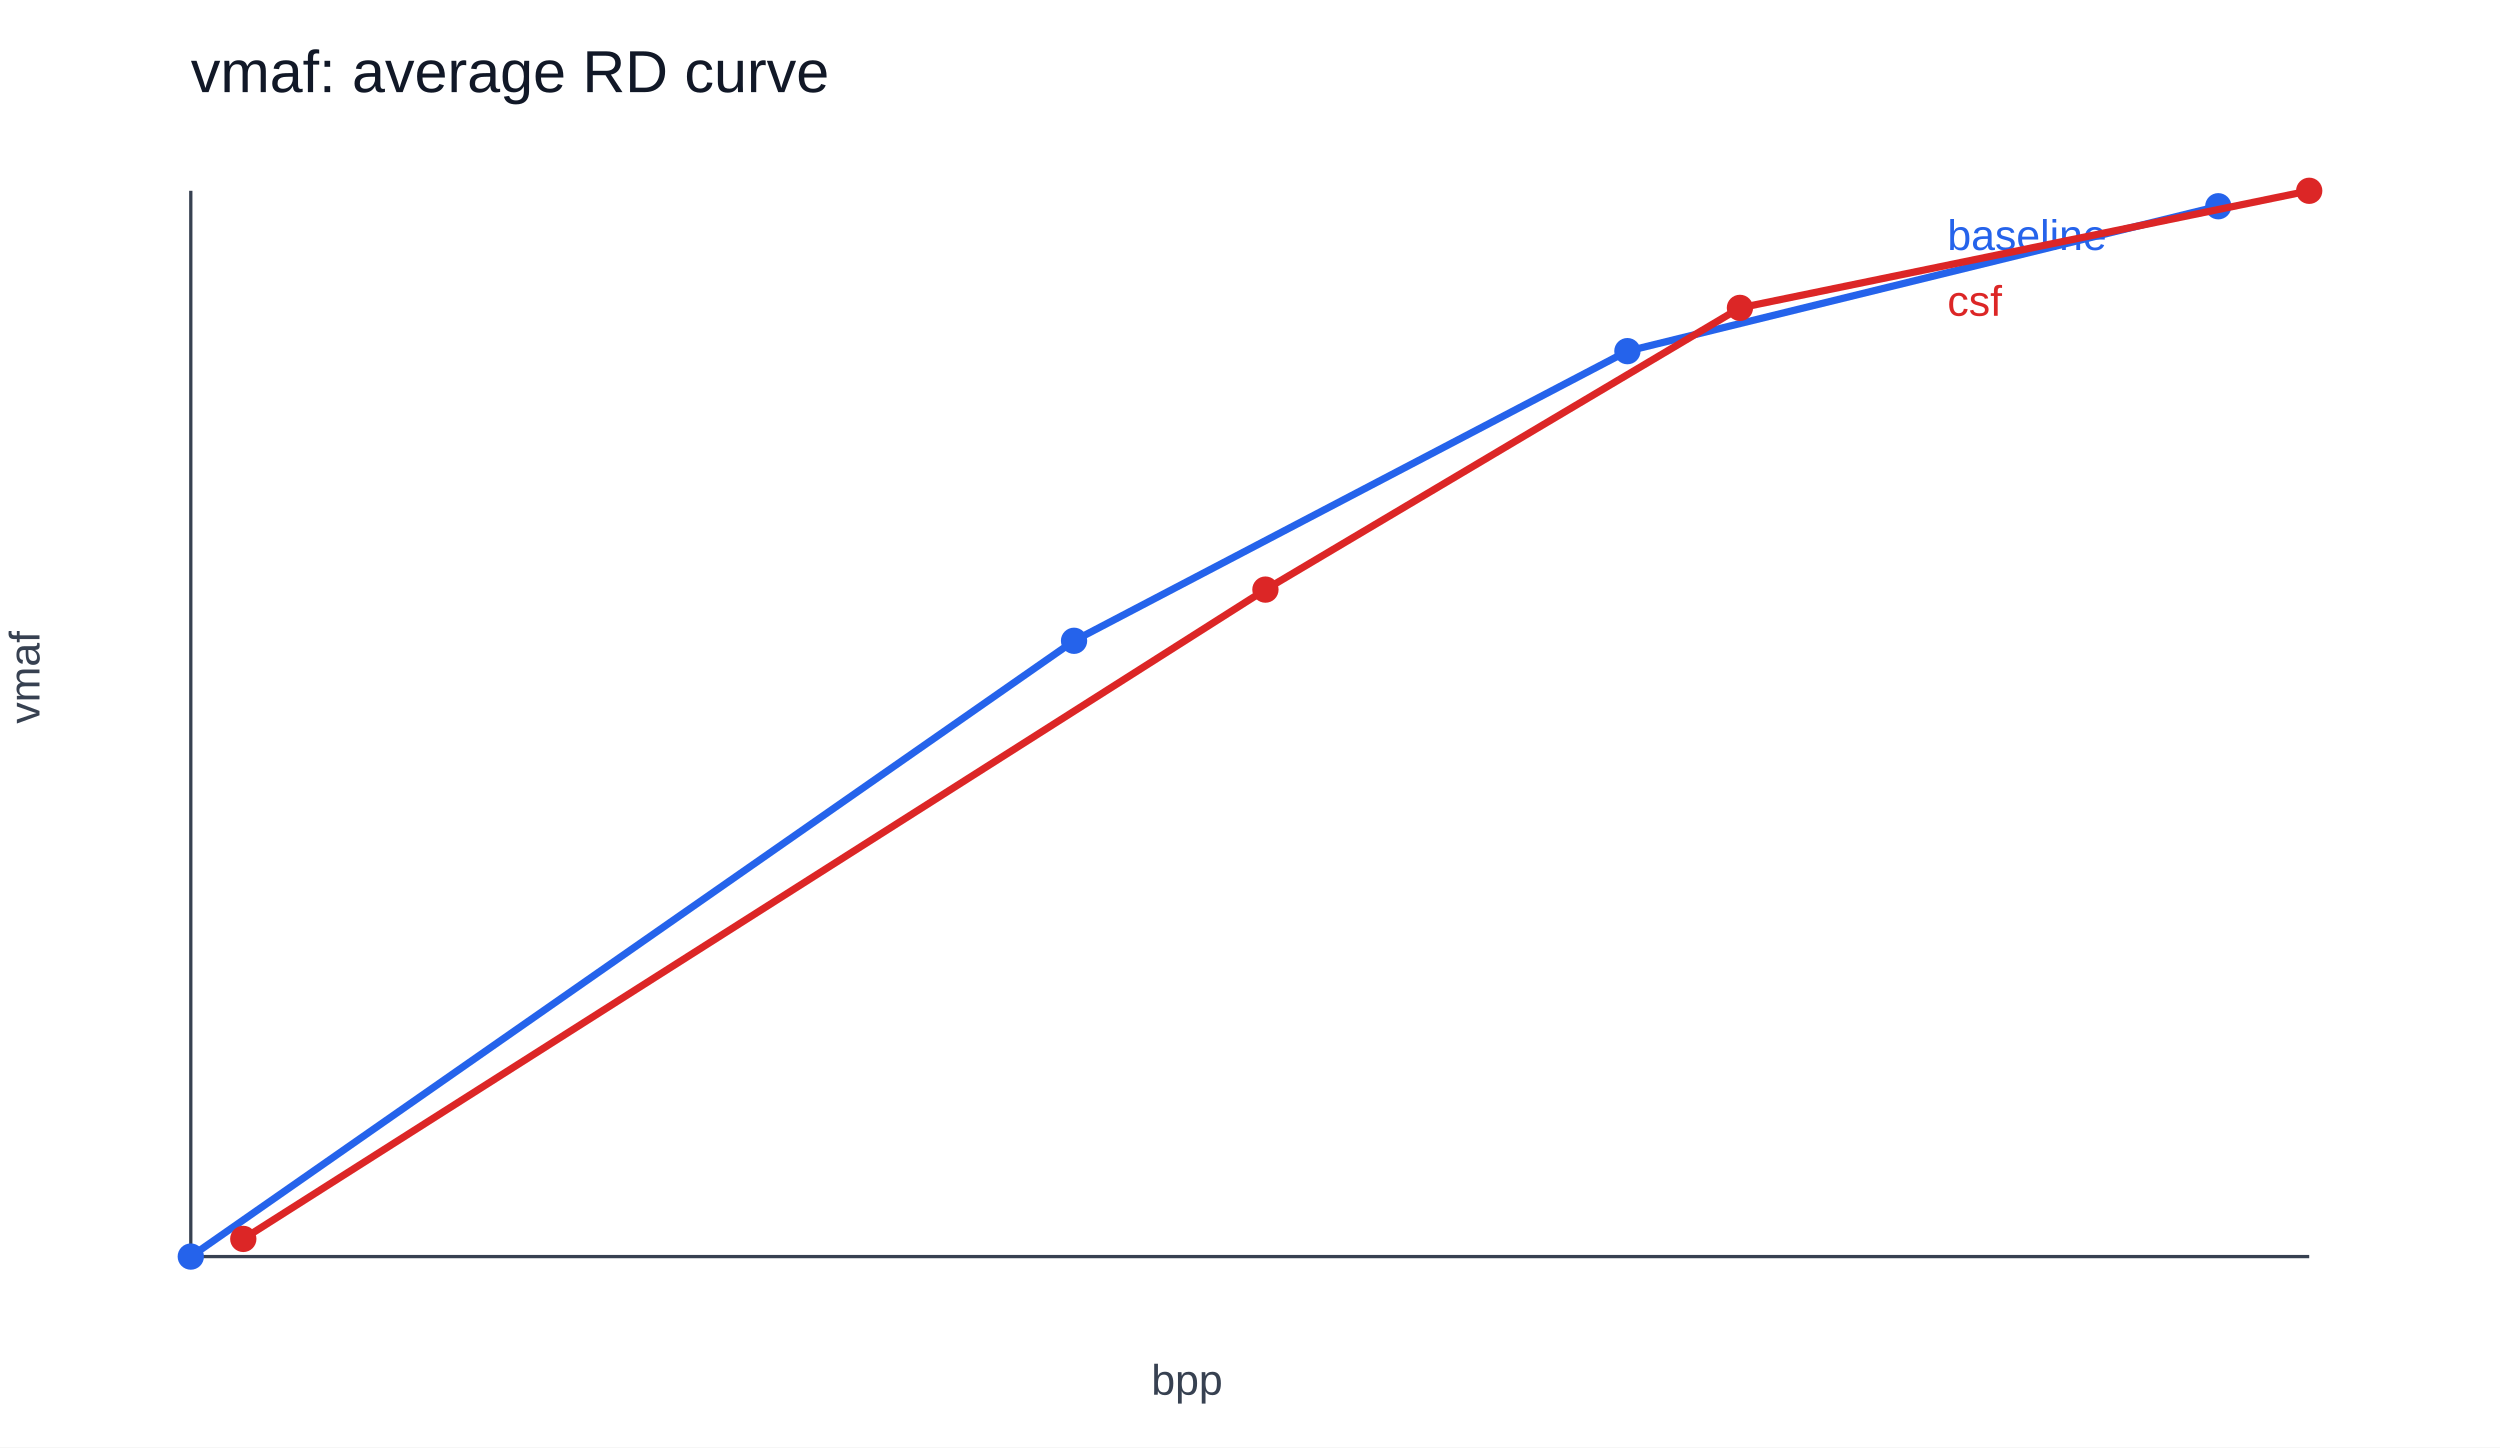
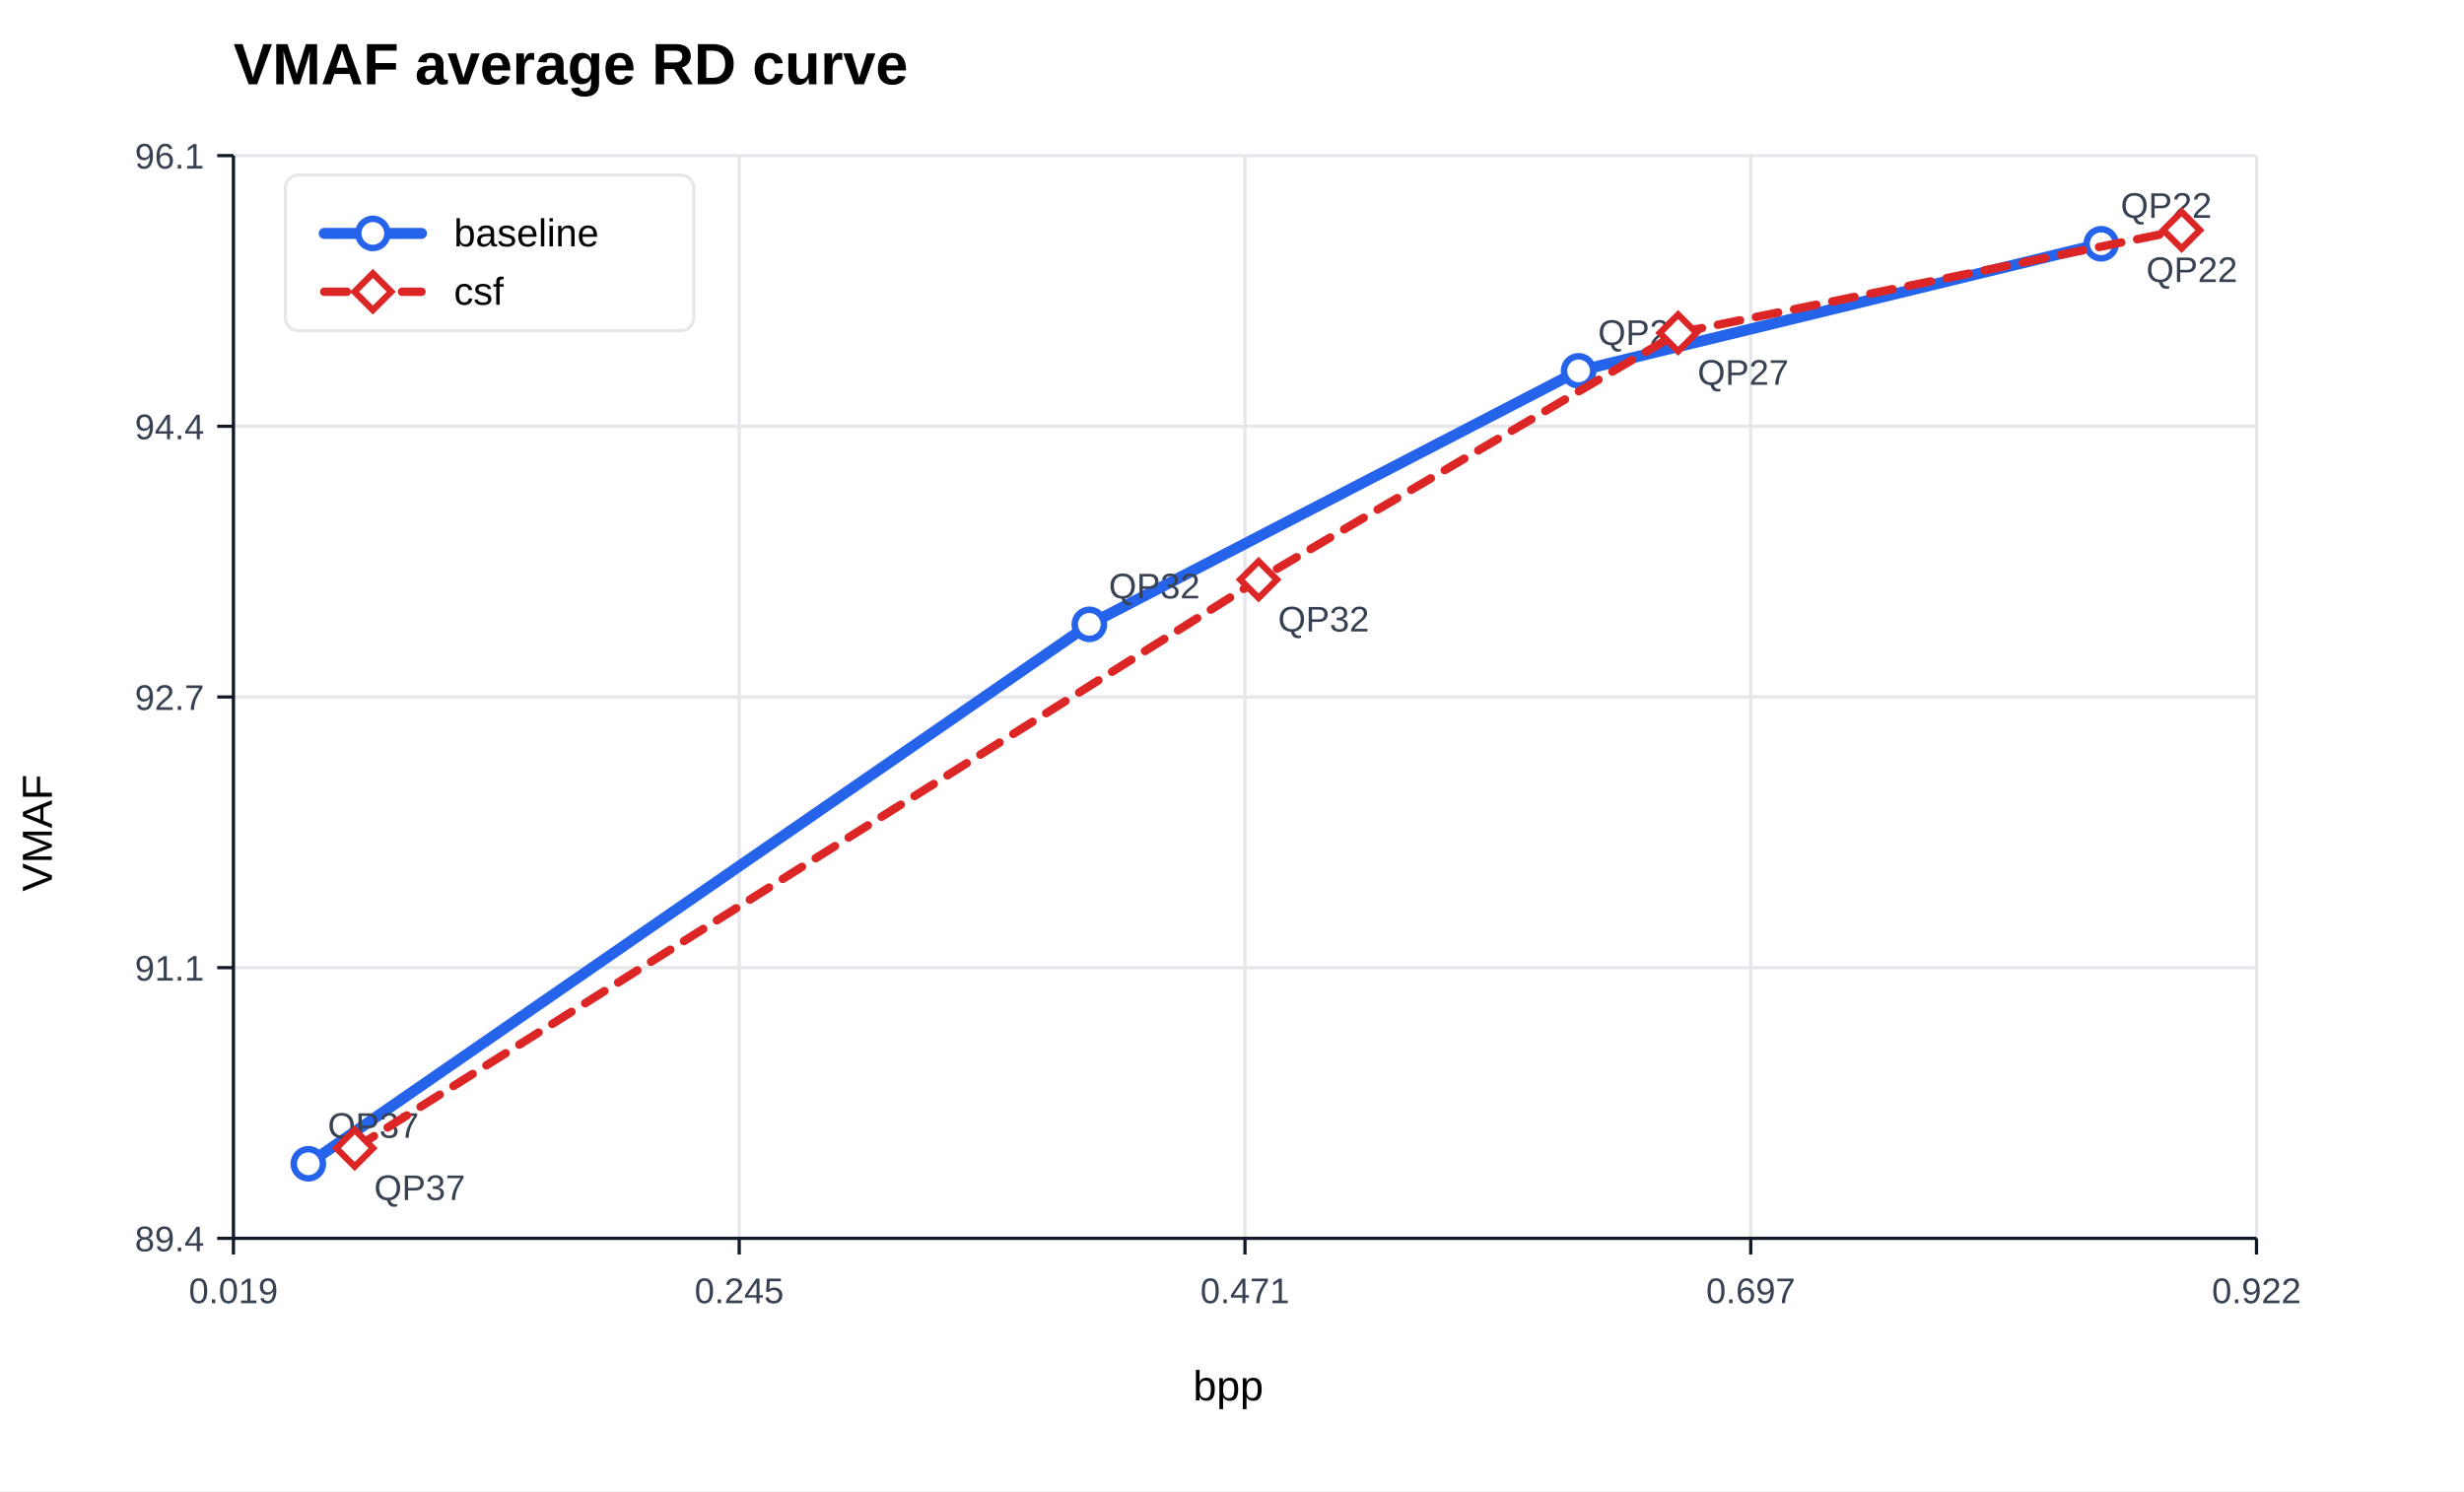
- <svg xmlns="http://www.w3.org/2000/svg" viewBox="0 0 760 440" width="760" height="440">
+ <svg xmlns="http://www.w3.org/2000/svg" width="760" height="460" viewBox="0 0 760 460">
  <rect width="100%" height="100%" fill="#ffffff" />
-   <text x="58" y="28" font-family="Arial" font-size="18" fill="#111827">vmaf: average RD curve</text>
-   <line x1="58" y1="382" x2="702" y2="382" stroke="#374151" />
-   <line x1="58" y1="58" x2="58" y2="382" stroke="#374151" />
-   <text x="350.0" y="424" font-family="Arial" font-size="13" fill="#374151">bpp</text>
-   <text x="12" y="220.0" font-family="Arial" font-size="13" fill="#374151" transform="rotate(-90 12 220.0)">vmaf</text>
-   <path d="M58.00,382.00 L326.51,194.80 L494.73,106.75 L674.36,62.70" fill="none" stroke="#2563eb" stroke-width="2.2" />
-   <circle cx="58.00" cy="382.00" r="4" fill="#2563eb" />
-   <circle cx="326.51" cy="194.80" r="4" fill="#2563eb" />
-   <circle cx="494.73" cy="106.75" r="4" fill="#2563eb" />
-   <circle cx="674.36" cy="62.70" r="4" fill="#2563eb" />
-   <text x="592" y="76" font-family="Arial" font-size="13" fill="#2563eb">baseline</text>
-   <path d="M73.96,376.63 L384.69,179.24 L528.94,93.60 L702.00,58.00" fill="none" stroke="#dc2626" stroke-width="2.2" />
-   <circle cx="73.96" cy="376.63" r="4" fill="#dc2626" />
-   <circle cx="384.69" cy="179.24" r="4" fill="#dc2626" />
-   <circle cx="528.94" cy="93.60" r="4" fill="#dc2626" />
-   <circle cx="702.00" cy="58.00" r="4" fill="#dc2626" />
-   <text x="592" y="96" font-family="Arial" font-size="13" fill="#dc2626">csf</text>
+   <text x="72" y="26" font-family="Arial" font-size="18" font-weight="700">VMAF average RD curve</text>
+   <line x1="72.0" y1="48" x2="72.0" y2="382" stroke="#e5e7eb" stroke-width="1" />
+   <line x1="228.0" y1="48" x2="228.0" y2="382" stroke="#e5e7eb" stroke-width="1" />
+   <line x1="384.0" y1="48" x2="384.0" y2="382" stroke="#e5e7eb" stroke-width="1" />
+   <line x1="540.0" y1="48" x2="540.0" y2="382" stroke="#e5e7eb" stroke-width="1" />
+   <line x1="696.0" y1="48" x2="696.0" y2="382" stroke="#e5e7eb" stroke-width="1" />
+   <line x1="72" y1="382.0" x2="696" y2="382.0" stroke="#e5e7eb" stroke-width="1" />
+   <line x1="72" y1="298.5" x2="696" y2="298.5" stroke="#e5e7eb" stroke-width="1" />
+   <line x1="72" y1="215.0" x2="696" y2="215.0" stroke="#e5e7eb" stroke-width="1" />
+   <line x1="72" y1="131.5" x2="696" y2="131.5" stroke="#e5e7eb" stroke-width="1" />
+   <line x1="72" y1="48.0" x2="696" y2="48.0" stroke="#e5e7eb" stroke-width="1" />
+   <line x1="72" y1="382" x2="696" y2="382" stroke="#111827" />
+   <line x1="72" y1="48" x2="72" y2="382" stroke="#111827" />
+   <text x="368" y="432" font-family="Arial" font-size="13">bpp</text>
+   <text x="16" y="275" font-family="Arial" font-size="13" transform="rotate(-90 16,275)">VMAF</text>
+   <line x1="72.0" y1="382" x2="72.0" y2="387" stroke="#111827" />
+   <text x="72.0" y="402" font-family="Arial" font-size="11" fill="#374151" text-anchor="middle">0.019</text>
+   <line x1="228.0" y1="382" x2="228.0" y2="387" stroke="#111827" />
+   <text x="228.0" y="402" font-family="Arial" font-size="11" fill="#374151" text-anchor="middle">0.245</text>
+   <line x1="384.0" y1="382" x2="384.0" y2="387" stroke="#111827" />
+   <text x="384.0" y="402" font-family="Arial" font-size="11" fill="#374151" text-anchor="middle">0.471</text>
+   <line x1="540.0" y1="382" x2="540.0" y2="387" stroke="#111827" />
+   <text x="540.0" y="402" font-family="Arial" font-size="11" fill="#374151" text-anchor="middle">0.697</text>
+   <line x1="696.0" y1="382" x2="696.0" y2="387" stroke="#111827" />
+   <text x="696.0" y="402" font-family="Arial" font-size="11" fill="#374151" text-anchor="middle">0.922</text>
+   <line x1="67" y1="382.0" x2="72" y2="382.0" stroke="#111827" />
+   <text x="63" y="386.0" font-family="Arial" font-size="11" fill="#374151" text-anchor="end">89.4</text>
+   <line x1="67" y1="298.5" x2="72" y2="298.5" stroke="#111827" />
+   <text x="63" y="302.5" font-family="Arial" font-size="11" fill="#374151" text-anchor="end">91.1</text>
+   <line x1="67" y1="215.0" x2="72" y2="215.0" stroke="#111827" />
+   <text x="63" y="219.0" font-family="Arial" font-size="11" fill="#374151" text-anchor="end">92.7</text>
+   <line x1="67" y1="131.5" x2="72" y2="131.5" stroke="#111827" />
+   <text x="63" y="135.5" font-family="Arial" font-size="11" fill="#374151" text-anchor="end">94.4</text>
+   <line x1="67" y1="48.0" x2="72" y2="48.0" stroke="#111827" />
+   <text x="63" y="52.0" font-family="Arial" font-size="11" fill="#374151" text-anchor="end">96.1</text>
+   <polyline fill="none" stroke="#2563eb" stroke-width="3.4" stroke-linecap="round" stroke-linejoin="round" points="95.1,359.0 336.0,192.6 486.9,114.4 648.1,75.2" />
+   <circle cx="95.1" cy="359.0" r="4.5" fill="#ffffff" stroke="#2563eb" stroke-width="2" />
+   <text x="101.1" y="351.0" font-family="Arial" font-size="11" fill="#374151">QP37</text>
+   <circle cx="336.0" cy="192.6" r="4.5" fill="#ffffff" stroke="#2563eb" stroke-width="2" />
+   <text x="342.0" y="184.6" font-family="Arial" font-size="11" fill="#374151">QP32</text>
+   <circle cx="486.9" cy="114.4" r="4.5" fill="#ffffff" stroke="#2563eb" stroke-width="2" />
+   <text x="492.9" y="106.4" font-family="Arial" font-size="11" fill="#374151">QP27</text>
+   <circle cx="648.1" cy="75.2" r="4.5" fill="#ffffff" stroke="#2563eb" stroke-width="2" />
+   <text x="654.1" y="67.2" font-family="Arial" font-size="11" fill="#374151">QP22</text>
+   <polyline fill="none" stroke="#dc2626" stroke-width="2.6" stroke-linecap="round" stroke-linejoin="round" stroke-dasharray="7 5" points="109.4,354.2 388.2,178.8 517.6,102.7 672.9,71.0" />
+   <rect x="105.4" y="350.2" width="8" height="8" transform="rotate(45 109.4 354.2)" fill="#ffffff" stroke="#dc2626" stroke-width="2" />
+   <text x="115.4" y="370.2" font-family="Arial" font-size="11" fill="#374151">QP37</text>
+   <rect x="384.2" y="174.8" width="8" height="8" transform="rotate(45 388.2 178.8)" fill="#ffffff" stroke="#dc2626" stroke-width="2" />
+   <text x="394.2" y="194.8" font-family="Arial" font-size="11" fill="#374151">QP32</text>
+   <rect x="513.6" y="98.7" width="8" height="8" transform="rotate(45 517.6 102.7)" fill="#ffffff" stroke="#dc2626" stroke-width="2" />
+   <text x="523.6" y="118.7" font-family="Arial" font-size="11" fill="#374151">QP27</text>
+   <rect x="668.9" y="67.0" width="8" height="8" transform="rotate(45 672.9 71.0)" fill="#ffffff" stroke="#dc2626" stroke-width="2" />
+   <text x="662.0" y="87.0" font-family="Arial" font-size="11" fill="#374151">QP22</text>
+   <rect x="88" y="54" width="126" height="48" rx="4" fill="#ffffff" stroke="#e5e7eb" />
+   <line x1="100" y1="72" x2="130" y2="72" stroke="#2563eb" stroke-width="3.4" stroke-linecap="round" />
+   <circle cx="115.0" cy="72.0" r="4.5" fill="#ffffff" stroke="#2563eb" stroke-width="2" />
+   <text x="140" y="76" font-family="Arial" font-size="12">baseline</text>
+   <line x1="100" y1="90" x2="130" y2="90" stroke="#dc2626" stroke-width="2.6" stroke-linecap="round" stroke-dasharray="7 5" />
+   <rect x="111.0" y="86.0" width="8" height="8" transform="rotate(45 115.0 90.0)" fill="#ffffff" stroke="#dc2626" stroke-width="2" />
+   <text x="140" y="94" font-family="Arial" font-size="12">csf</text>
</svg>
